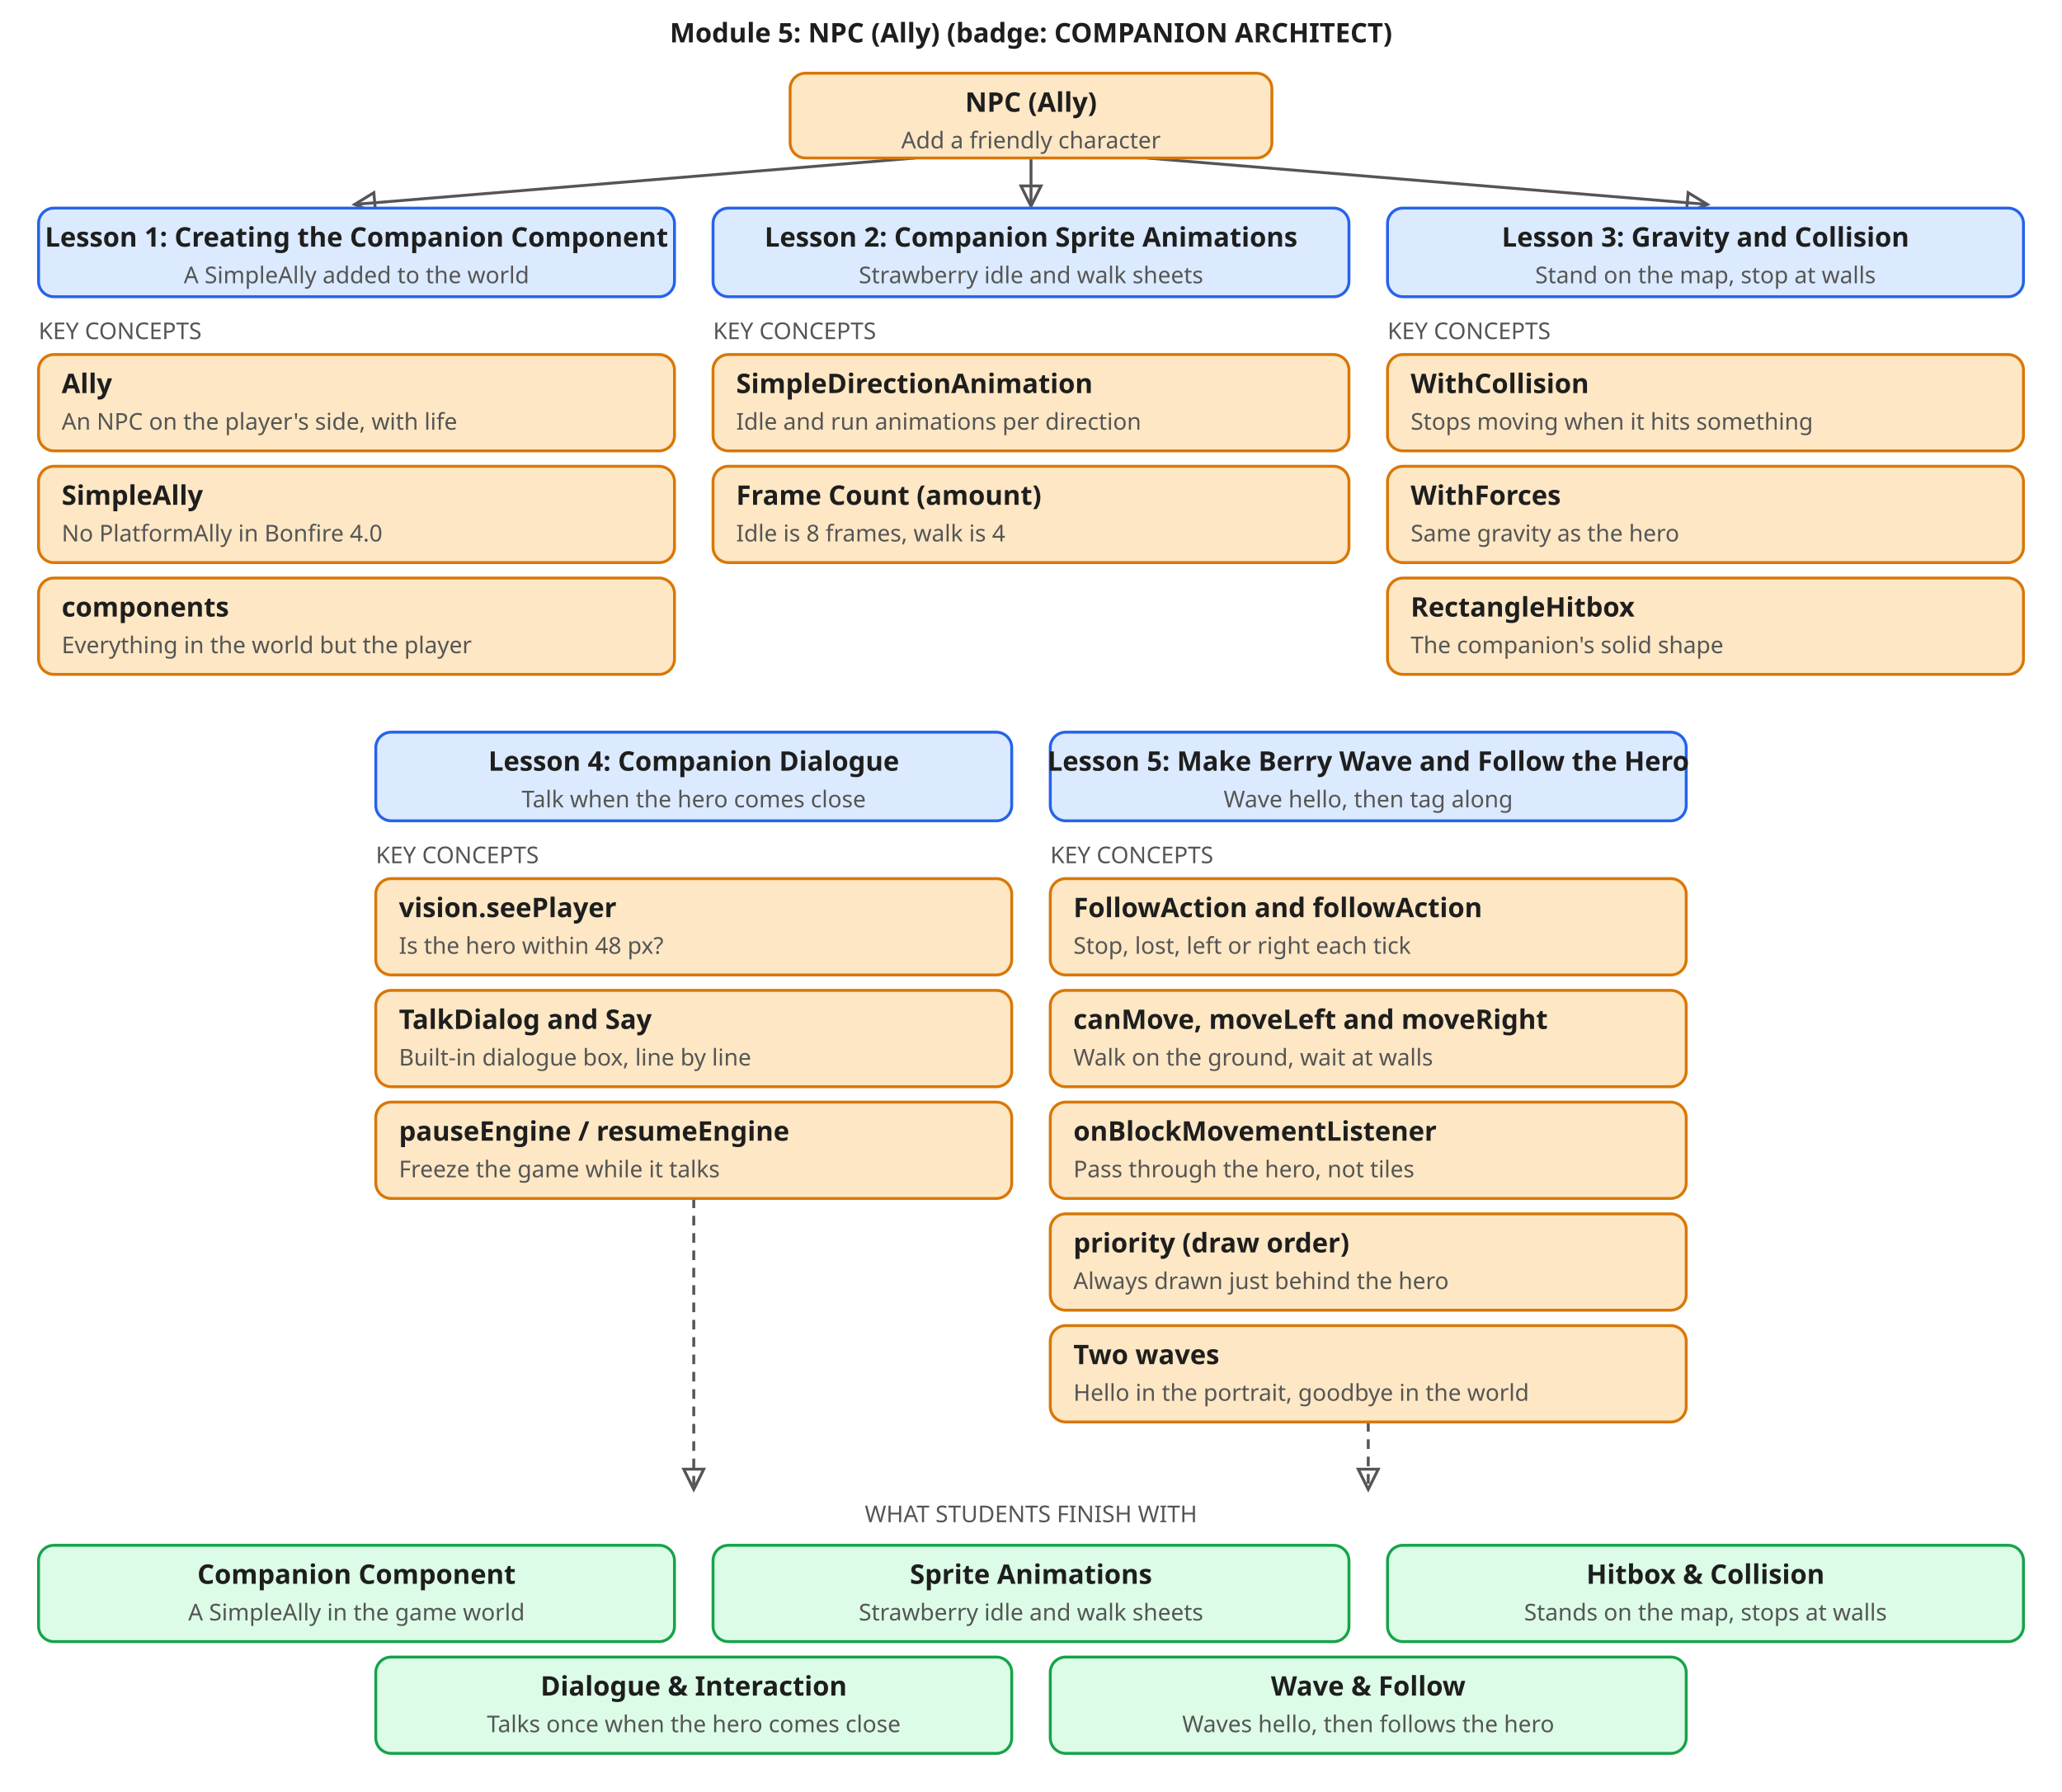
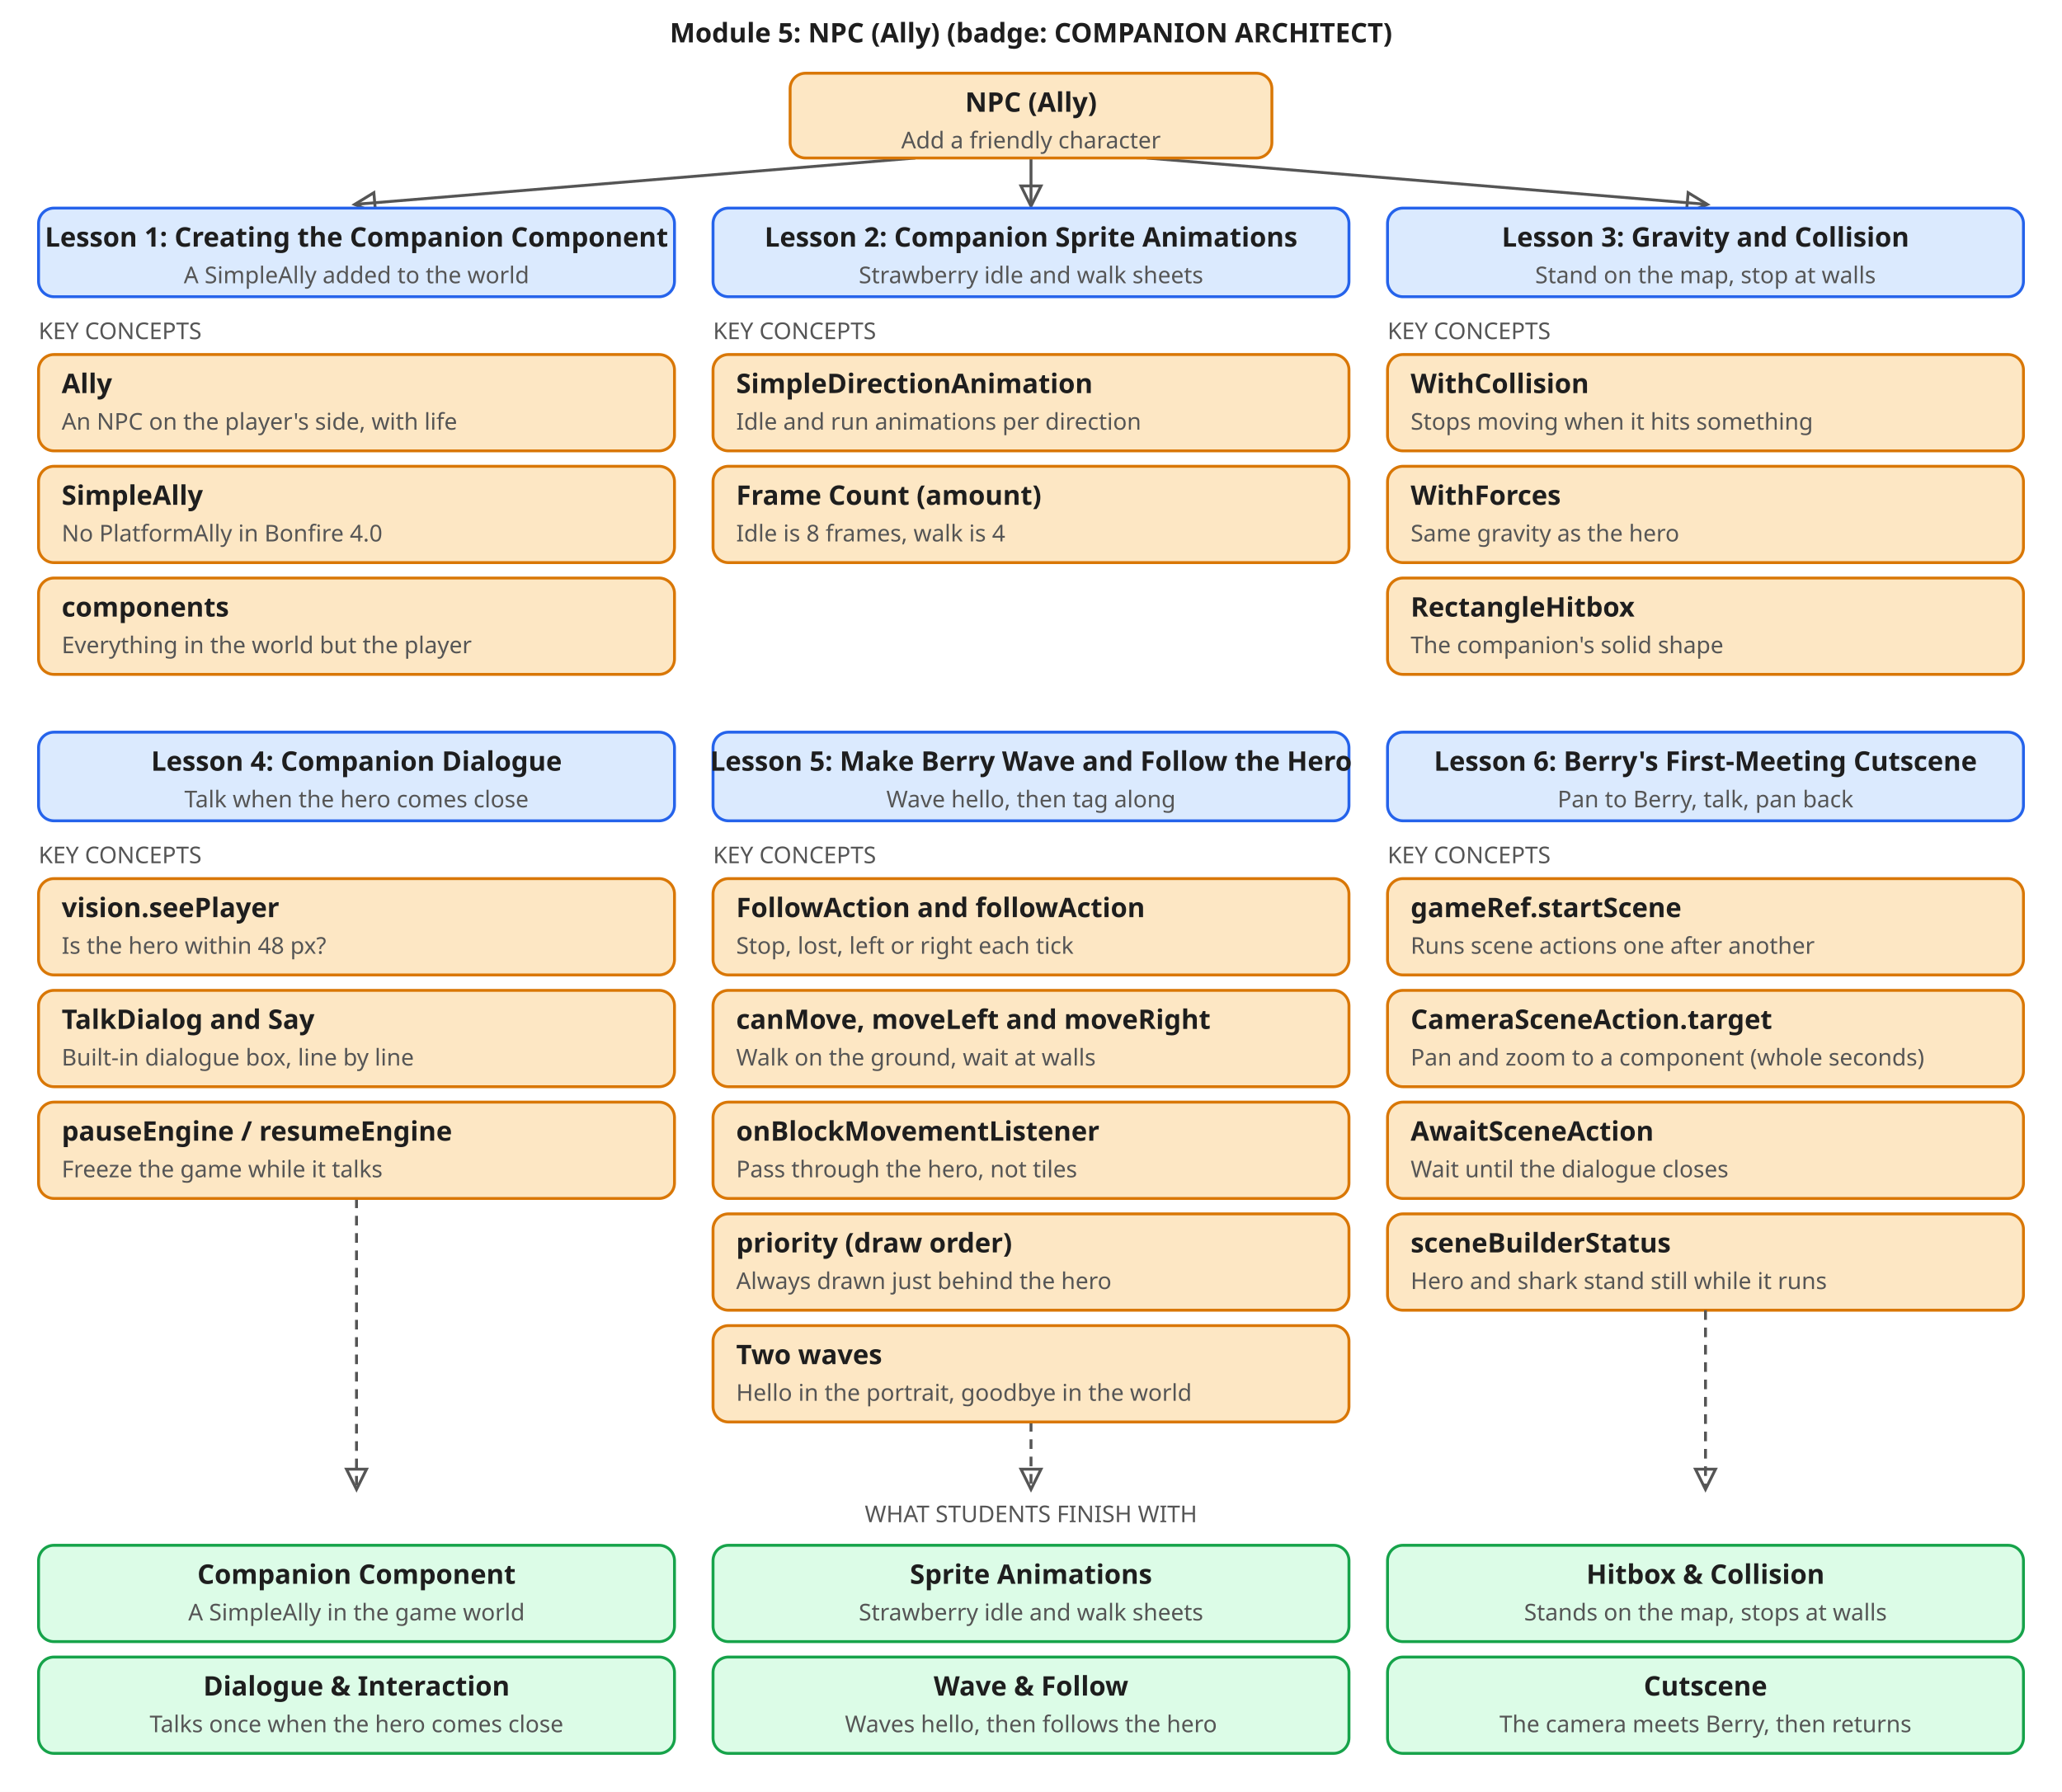
<svg xmlns="http://www.w3.org/2000/svg" viewBox="0 0 1070 930" width="1070" height="930">
  <rect width="1070" height="930" fill="#ffffff" />
  <line x1="475" y1="82" x2="185" y2="106" stroke="#555555" stroke-width="1.5" />
  <polygon points="184.0,106.1 194.0,100.0 194.9,110.5" fill="none" stroke="#555555" stroke-width="1.5" />
  <line x1="535" y1="82" x2="535" y2="106" stroke="#555555" stroke-width="1.5" />
  <polygon points="535.0,107.0 529.8,96.5 540.2,96.5" fill="none" stroke="#555555" stroke-width="1.5" />
  <line x1="595" y1="82" x2="885" y2="106" stroke="#555555" stroke-width="1.5" />
  <polygon points="886.0,106.1 875.1,110.5 876.0,100.0" fill="none" stroke="#555555" stroke-width="1.5" />
-   <line x1="360" y1="622" x2="360" y2="772" stroke="#555555" stroke-width="1.5" stroke-dasharray="5 4" />
-   <polygon points="360.0,773.0 354.8,762.5 365.2,762.5" fill="none" stroke="#555555" stroke-width="1.5" />
-   <line x1="710" y1="738" x2="710" y2="772" stroke="#555555" stroke-width="1.5" stroke-dasharray="5 4" />
-   <polygon points="710.0,773.0 704.8,762.5 715.2,762.5" fill="none" stroke="#555555" stroke-width="1.5" />
+   <line x1="185" y1="622" x2="185" y2="772" stroke="#555555" stroke-width="1.5" stroke-dasharray="5 4" />
+   <polygon points="185.0,773.0 179.8,762.5 190.2,762.5" fill="none" stroke="#555555" stroke-width="1.5" />
+   <line x1="535" y1="738" x2="535" y2="772" stroke="#555555" stroke-width="1.5" stroke-dasharray="5 4" />
+   <polygon points="535.0,773.0 529.8,762.5 540.2,762.5" fill="none" stroke="#555555" stroke-width="1.5" />
  <text x="535" y="22" text-anchor="middle" font-family="sans-serif" font-size="14" font-weight="600" fill="#1e1e1e">Module 5: NPC (Ally) (badge: COMPANION ARCHITECT)</text>
  <text x="20" y="176" text-anchor="start" font-family="sans-serif" font-size="12" fill="#555555">KEY CONCEPTS</text>
  <text x="370" y="176" text-anchor="start" font-family="sans-serif" font-size="12" fill="#555555">KEY CONCEPTS</text>
  <text x="720" y="176" text-anchor="start" font-family="sans-serif" font-size="12" fill="#555555">KEY CONCEPTS</text>
-   <text x="195" y="448" text-anchor="start" font-family="sans-serif" font-size="12" fill="#555555">KEY CONCEPTS</text>
-   <text x="545" y="448" text-anchor="start" font-family="sans-serif" font-size="12" fill="#555555">KEY CONCEPTS</text>
+   <text x="20" y="448" text-anchor="start" font-family="sans-serif" font-size="12" fill="#555555">KEY CONCEPTS</text>
+   <text x="370" y="448" text-anchor="start" font-family="sans-serif" font-size="12" fill="#555555">KEY CONCEPTS</text>
  <text x="535" y="790" text-anchor="middle" font-family="sans-serif" font-size="12" fill="#555555">WHAT STUDENTS FINISH WITH</text>
  <rect x="410" y="38" width="250" height="44" rx="8" fill="#fde7c4" stroke="#d97706" stroke-width="1.5" />
  <text x="535" y="58" text-anchor="middle" font-family="sans-serif" font-size="14" font-weight="600" fill="#1e1e1e">NPC (Ally)</text>
  <text x="535" y="77" text-anchor="middle" font-family="sans-serif" font-size="12" fill="#555555">Add a friendly character</text>
  <rect x="20" y="108" width="330" height="46" rx="8" fill="#dbeafe" stroke="#2563eb" stroke-width="1.5" />
  <text x="185" y="128" text-anchor="middle" font-family="sans-serif" font-size="14" font-weight="600" fill="#1e1e1e">Lesson 1: Creating the Companion Component</text>
  <text x="185" y="147" text-anchor="middle" font-family="sans-serif" font-size="12" fill="#555555">A SimpleAlly added to the world</text>
  <rect x="20" y="184" width="330" height="50" rx="8" fill="#fde7c4" stroke="#d97706" stroke-width="1.5" />
  <text x="32" y="204" text-anchor="start" font-family="sans-serif" font-size="14" font-weight="600" fill="#1e1e1e">Ally</text>
  <text x="32" y="223" text-anchor="start" font-family="sans-serif" font-size="12" fill="#555555">An NPC on the player's side, with life</text>
  <rect x="20" y="242" width="330" height="50" rx="8" fill="#fde7c4" stroke="#d97706" stroke-width="1.5" />
  <text x="32" y="262" text-anchor="start" font-family="sans-serif" font-size="14" font-weight="600" fill="#1e1e1e">SimpleAlly</text>
  <text x="32" y="281" text-anchor="start" font-family="sans-serif" font-size="12" fill="#555555">No PlatformAlly in Bonfire 4.0</text>
  <rect x="20" y="300" width="330" height="50" rx="8" fill="#fde7c4" stroke="#d97706" stroke-width="1.5" />
  <text x="32" y="320" text-anchor="start" font-family="sans-serif" font-size="14" font-weight="600" fill="#1e1e1e">components</text>
  <text x="32" y="339" text-anchor="start" font-family="sans-serif" font-size="12" fill="#555555">Everything in the world but the player</text>
  <rect x="370" y="108" width="330" height="46" rx="8" fill="#dbeafe" stroke="#2563eb" stroke-width="1.5" />
  <text x="535" y="128" text-anchor="middle" font-family="sans-serif" font-size="14" font-weight="600" fill="#1e1e1e">Lesson 2: Companion Sprite Animations</text>
  <text x="535" y="147" text-anchor="middle" font-family="sans-serif" font-size="12" fill="#555555">Strawberry idle and walk sheets</text>
  <rect x="370" y="184" width="330" height="50" rx="8" fill="#fde7c4" stroke="#d97706" stroke-width="1.5" />
  <text x="382" y="204" text-anchor="start" font-family="sans-serif" font-size="14" font-weight="600" fill="#1e1e1e">SimpleDirectionAnimation</text>
  <text x="382" y="223" text-anchor="start" font-family="sans-serif" font-size="12" fill="#555555">Idle and run animations per direction</text>
  <rect x="370" y="242" width="330" height="50" rx="8" fill="#fde7c4" stroke="#d97706" stroke-width="1.5" />
  <text x="382" y="262" text-anchor="start" font-family="sans-serif" font-size="14" font-weight="600" fill="#1e1e1e">Frame Count (amount)</text>
  <text x="382" y="281" text-anchor="start" font-family="sans-serif" font-size="12" fill="#555555">Idle is 8 frames, walk is 4</text>
  <rect x="720" y="108" width="330" height="46" rx="8" fill="#dbeafe" stroke="#2563eb" stroke-width="1.5" />
  <text x="885" y="128" text-anchor="middle" font-family="sans-serif" font-size="14" font-weight="600" fill="#1e1e1e">Lesson 3: Gravity and Collision</text>
  <text x="885" y="147" text-anchor="middle" font-family="sans-serif" font-size="12" fill="#555555">Stand on the map, stop at walls</text>
  <rect x="720" y="184" width="330" height="50" rx="8" fill="#fde7c4" stroke="#d97706" stroke-width="1.5" />
  <text x="732" y="204" text-anchor="start" font-family="sans-serif" font-size="14" font-weight="600" fill="#1e1e1e">WithCollision</text>
  <text x="732" y="223" text-anchor="start" font-family="sans-serif" font-size="12" fill="#555555">Stops moving when it hits something</text>
  <rect x="720" y="242" width="330" height="50" rx="8" fill="#fde7c4" stroke="#d97706" stroke-width="1.5" />
  <text x="732" y="262" text-anchor="start" font-family="sans-serif" font-size="14" font-weight="600" fill="#1e1e1e">WithForces</text>
  <text x="732" y="281" text-anchor="start" font-family="sans-serif" font-size="12" fill="#555555">Same gravity as the hero</text>
  <rect x="720" y="300" width="330" height="50" rx="8" fill="#fde7c4" stroke="#d97706" stroke-width="1.5" />
  <text x="732" y="320" text-anchor="start" font-family="sans-serif" font-size="14" font-weight="600" fill="#1e1e1e">RectangleHitbox</text>
  <text x="732" y="339" text-anchor="start" font-family="sans-serif" font-size="12" fill="#555555">The companion's solid shape</text>
-   <rect x="195" y="380" width="330" height="46" rx="8" fill="#dbeafe" stroke="#2563eb" stroke-width="1.5" />
-   <text x="360" y="400" text-anchor="middle" font-family="sans-serif" font-size="14" font-weight="600" fill="#1e1e1e">Lesson 4: Companion Dialogue</text>
-   <text x="360" y="419" text-anchor="middle" font-family="sans-serif" font-size="12" fill="#555555">Talk when the hero comes close</text>
-   <rect x="195" y="456" width="330" height="50" rx="8" fill="#fde7c4" stroke="#d97706" stroke-width="1.5" />
-   <text x="207" y="476" text-anchor="start" font-family="sans-serif" font-size="14" font-weight="600" fill="#1e1e1e">vision.seePlayer</text>
-   <text x="207" y="495" text-anchor="start" font-family="sans-serif" font-size="12" fill="#555555">Is the hero within 48 px?</text>
-   <rect x="195" y="514" width="330" height="50" rx="8" fill="#fde7c4" stroke="#d97706" stroke-width="1.5" />
-   <text x="207" y="534" text-anchor="start" font-family="sans-serif" font-size="14" font-weight="600" fill="#1e1e1e">TalkDialog and Say</text>
-   <text x="207" y="553" text-anchor="start" font-family="sans-serif" font-size="12" fill="#555555">Built-in dialogue box, line by line</text>
-   <rect x="195" y="572" width="330" height="50" rx="8" fill="#fde7c4" stroke="#d97706" stroke-width="1.5" />
-   <text x="207" y="592" text-anchor="start" font-family="sans-serif" font-size="14" font-weight="600" fill="#1e1e1e">pauseEngine / resumeEngine</text>
-   <text x="207" y="611" text-anchor="start" font-family="sans-serif" font-size="12" fill="#555555">Freeze the game while it talks</text>
-   <rect x="545" y="380" width="330" height="46" rx="8" fill="#dbeafe" stroke="#2563eb" stroke-width="1.5" />
-   <text x="710" y="400" text-anchor="middle" font-family="sans-serif" font-size="14" font-weight="600" fill="#1e1e1e">Lesson 5: Make Berry Wave and Follow the Hero</text>
-   <text x="710" y="419" text-anchor="middle" font-family="sans-serif" font-size="12" fill="#555555">Wave hello, then tag along</text>
-   <rect x="545" y="456" width="330" height="50" rx="8" fill="#fde7c4" stroke="#d97706" stroke-width="1.5" />
-   <text x="557" y="476" text-anchor="start" font-family="sans-serif" font-size="14" font-weight="600" fill="#1e1e1e">FollowAction and followAction</text>
-   <text x="557" y="495" text-anchor="start" font-family="sans-serif" font-size="12" fill="#555555">Stop, lost, left or right each tick</text>
-   <rect x="545" y="514" width="330" height="50" rx="8" fill="#fde7c4" stroke="#d97706" stroke-width="1.5" />
-   <text x="557" y="534" text-anchor="start" font-family="sans-serif" font-size="14" font-weight="600" fill="#1e1e1e">canMove, moveLeft and moveRight</text>
-   <text x="557" y="553" text-anchor="start" font-family="sans-serif" font-size="12" fill="#555555">Walk on the ground, wait at walls</text>
-   <rect x="545" y="572" width="330" height="50" rx="8" fill="#fde7c4" stroke="#d97706" stroke-width="1.5" />
-   <text x="557" y="592" text-anchor="start" font-family="sans-serif" font-size="14" font-weight="600" fill="#1e1e1e">onBlockMovementListener</text>
-   <text x="557" y="611" text-anchor="start" font-family="sans-serif" font-size="12" fill="#555555">Pass through the hero, not tiles</text>
-   <rect x="545" y="630" width="330" height="50" rx="8" fill="#fde7c4" stroke="#d97706" stroke-width="1.5" />
-   <text x="557" y="650" text-anchor="start" font-family="sans-serif" font-size="14" font-weight="600" fill="#1e1e1e">priority (draw order)</text>
-   <text x="557" y="669" text-anchor="start" font-family="sans-serif" font-size="12" fill="#555555">Always drawn just behind the hero</text>
-   <rect x="545" y="688" width="330" height="50" rx="8" fill="#fde7c4" stroke="#d97706" stroke-width="1.5" />
-   <text x="557" y="708" text-anchor="start" font-family="sans-serif" font-size="14" font-weight="600" fill="#1e1e1e">Two waves</text>
-   <text x="557" y="727" text-anchor="start" font-family="sans-serif" font-size="12" fill="#555555">Hello in the portrait, goodbye in the world</text>
+   <rect x="20" y="380" width="330" height="46" rx="8" fill="#dbeafe" stroke="#2563eb" stroke-width="1.5" />
+   <text x="185" y="400" text-anchor="middle" font-family="sans-serif" font-size="14" font-weight="600" fill="#1e1e1e">Lesson 4: Companion Dialogue</text>
+   <text x="185" y="419" text-anchor="middle" font-family="sans-serif" font-size="12" fill="#555555">Talk when the hero comes close</text>
+   <rect x="20" y="456" width="330" height="50" rx="8" fill="#fde7c4" stroke="#d97706" stroke-width="1.5" />
+   <text x="32" y="476" text-anchor="start" font-family="sans-serif" font-size="14" font-weight="600" fill="#1e1e1e">vision.seePlayer</text>
+   <text x="32" y="495" text-anchor="start" font-family="sans-serif" font-size="12" fill="#555555">Is the hero within 48 px?</text>
+   <rect x="20" y="514" width="330" height="50" rx="8" fill="#fde7c4" stroke="#d97706" stroke-width="1.5" />
+   <text x="32" y="534" text-anchor="start" font-family="sans-serif" font-size="14" font-weight="600" fill="#1e1e1e">TalkDialog and Say</text>
+   <text x="32" y="553" text-anchor="start" font-family="sans-serif" font-size="12" fill="#555555">Built-in dialogue box, line by line</text>
+   <rect x="20" y="572" width="330" height="50" rx="8" fill="#fde7c4" stroke="#d97706" stroke-width="1.5" />
+   <text x="32" y="592" text-anchor="start" font-family="sans-serif" font-size="14" font-weight="600" fill="#1e1e1e">pauseEngine / resumeEngine</text>
+   <text x="32" y="611" text-anchor="start" font-family="sans-serif" font-size="12" fill="#555555">Freeze the game while it talks</text>
+   <rect x="370" y="380" width="330" height="46" rx="8" fill="#dbeafe" stroke="#2563eb" stroke-width="1.5" />
+   <text x="535" y="400" text-anchor="middle" font-family="sans-serif" font-size="14" font-weight="600" fill="#1e1e1e">Lesson 5: Make Berry Wave and Follow the Hero</text>
+   <text x="535" y="419" text-anchor="middle" font-family="sans-serif" font-size="12" fill="#555555">Wave hello, then tag along</text>
+   <rect x="370" y="456" width="330" height="50" rx="8" fill="#fde7c4" stroke="#d97706" stroke-width="1.5" />
+   <text x="382" y="476" text-anchor="start" font-family="sans-serif" font-size="14" font-weight="600" fill="#1e1e1e">FollowAction and followAction</text>
+   <text x="382" y="495" text-anchor="start" font-family="sans-serif" font-size="12" fill="#555555">Stop, lost, left or right each tick</text>
+   <rect x="370" y="514" width="330" height="50" rx="8" fill="#fde7c4" stroke="#d97706" stroke-width="1.5" />
+   <text x="382" y="534" text-anchor="start" font-family="sans-serif" font-size="14" font-weight="600" fill="#1e1e1e">canMove, moveLeft and moveRight</text>
+   <text x="382" y="553" text-anchor="start" font-family="sans-serif" font-size="12" fill="#555555">Walk on the ground, wait at walls</text>
+   <rect x="370" y="572" width="330" height="50" rx="8" fill="#fde7c4" stroke="#d97706" stroke-width="1.5" />
+   <text x="382" y="592" text-anchor="start" font-family="sans-serif" font-size="14" font-weight="600" fill="#1e1e1e">onBlockMovementListener</text>
+   <text x="382" y="611" text-anchor="start" font-family="sans-serif" font-size="12" fill="#555555">Pass through the hero, not tiles</text>
+   <rect x="370" y="630" width="330" height="50" rx="8" fill="#fde7c4" stroke="#d97706" stroke-width="1.5" />
+   <text x="382" y="650" text-anchor="start" font-family="sans-serif" font-size="14" font-weight="600" fill="#1e1e1e">priority (draw order)</text>
+   <text x="382" y="669" text-anchor="start" font-family="sans-serif" font-size="12" fill="#555555">Always drawn just behind the hero</text>
+   <rect x="370" y="688" width="330" height="50" rx="8" fill="#fde7c4" stroke="#d97706" stroke-width="1.5" />
+   <text x="382" y="708" text-anchor="start" font-family="sans-serif" font-size="14" font-weight="600" fill="#1e1e1e">Two waves</text>
+   <text x="382" y="727" text-anchor="start" font-family="sans-serif" font-size="12" fill="#555555">Hello in the portrait, goodbye in the world</text>
  <rect x="20" y="802" width="330" height="50" rx="8" fill="#dcfce7" stroke="#16a34a" stroke-width="1.5" />
  <text x="185" y="822" text-anchor="middle" font-family="sans-serif" font-size="14" font-weight="600" fill="#1e1e1e">Companion Component</text>
  <text x="185" y="841" text-anchor="middle" font-family="sans-serif" font-size="12" fill="#555555">A SimpleAlly in the game world</text>
  <rect x="370" y="802" width="330" height="50" rx="8" fill="#dcfce7" stroke="#16a34a" stroke-width="1.5" />
  <text x="535" y="822" text-anchor="middle" font-family="sans-serif" font-size="14" font-weight="600" fill="#1e1e1e">Sprite Animations</text>
  <text x="535" y="841" text-anchor="middle" font-family="sans-serif" font-size="12" fill="#555555">Strawberry idle and walk sheets</text>
  <rect x="720" y="802" width="330" height="50" rx="8" fill="#dcfce7" stroke="#16a34a" stroke-width="1.5" />
  <text x="885" y="822" text-anchor="middle" font-family="sans-serif" font-size="14" font-weight="600" fill="#1e1e1e">Hitbox &amp; Collision</text>
  <text x="885" y="841" text-anchor="middle" font-family="sans-serif" font-size="12" fill="#555555">Stands on the map, stops at walls</text>
-   <rect x="195" y="860" width="330" height="50" rx="8" fill="#dcfce7" stroke="#16a34a" stroke-width="1.5" />
-   <text x="360" y="880" text-anchor="middle" font-family="sans-serif" font-size="14" font-weight="600" fill="#1e1e1e">Dialogue &amp; Interaction</text>
-   <text x="360" y="899" text-anchor="middle" font-family="sans-serif" font-size="12" fill="#555555">Talks once when the hero comes close</text>
-   <rect x="545" y="860" width="330" height="50" rx="8" fill="#dcfce7" stroke="#16a34a" stroke-width="1.5" />
-   <text x="710" y="880" text-anchor="middle" font-family="sans-serif" font-size="14" font-weight="600" fill="#1e1e1e">Wave &amp; Follow</text>
-   <text x="710" y="899" text-anchor="middle" font-family="sans-serif" font-size="12" fill="#555555">Waves hello, then follows the hero</text>
+   <rect x="20" y="860" width="330" height="50" rx="8" fill="#dcfce7" stroke="#16a34a" stroke-width="1.5" />
+   <text x="185" y="880" text-anchor="middle" font-family="sans-serif" font-size="14" font-weight="600" fill="#1e1e1e">Dialogue &amp; Interaction</text>
+   <text x="185" y="899" text-anchor="middle" font-family="sans-serif" font-size="12" fill="#555555">Talks once when the hero comes close</text>
+   <rect x="370" y="860" width="330" height="50" rx="8" fill="#dcfce7" stroke="#16a34a" stroke-width="1.5" />
+   <text x="535" y="880" text-anchor="middle" font-family="sans-serif" font-size="14" font-weight="600" fill="#1e1e1e">Wave &amp; Follow</text>
+   <text x="535" y="899" text-anchor="middle" font-family="sans-serif" font-size="12" fill="#555555">Waves hello, then follows the hero</text>
+   <rect x="720" y="380" width="330" height="46" rx="8" fill="#dbeafe" stroke="#2563eb" stroke-width="1.5" />
+   <text x="885" y="400" text-anchor="middle" font-family="sans-serif" font-size="14" font-weight="600" fill="#1e1e1e">Lesson 6: Berry's First-Meeting Cutscene</text>
+   <text x="885" y="419" text-anchor="middle" font-family="sans-serif" font-size="12" fill="#555555">Pan to Berry, talk, pan back</text>
+   <text x="720" y="448" text-anchor="start" font-family="sans-serif" font-size="12" fill="#555555">KEY CONCEPTS</text>
+   <rect x="720" y="456" width="330" height="50" rx="8" fill="#fde7c4" stroke="#d97706" stroke-width="1.5" />
+   <text x="732" y="476" text-anchor="start" font-family="sans-serif" font-size="14" font-weight="600" fill="#1e1e1e">gameRef.startScene</text>
+   <text x="732" y="495" text-anchor="start" font-family="sans-serif" font-size="12" fill="#555555">Runs scene actions one after another</text>
+   <rect x="720" y="514" width="330" height="50" rx="8" fill="#fde7c4" stroke="#d97706" stroke-width="1.5" />
+   <text x="732" y="534" text-anchor="start" font-family="sans-serif" font-size="14" font-weight="600" fill="#1e1e1e">CameraSceneAction.target</text>
+   <text x="732" y="553" text-anchor="start" font-family="sans-serif" font-size="12" fill="#555555">Pan and zoom to a component (whole seconds)</text>
+   <rect x="720" y="572" width="330" height="50" rx="8" fill="#fde7c4" stroke="#d97706" stroke-width="1.5" />
+   <text x="732" y="592" text-anchor="start" font-family="sans-serif" font-size="14" font-weight="600" fill="#1e1e1e">AwaitSceneAction</text>
+   <text x="732" y="611" text-anchor="start" font-family="sans-serif" font-size="12" fill="#555555">Wait until the dialogue closes</text>
+   <rect x="720" y="630" width="330" height="50" rx="8" fill="#fde7c4" stroke="#d97706" stroke-width="1.5" />
+   <text x="732" y="650" text-anchor="start" font-family="sans-serif" font-size="14" font-weight="600" fill="#1e1e1e">sceneBuilderStatus</text>
+   <text x="732" y="669" text-anchor="start" font-family="sans-serif" font-size="12" fill="#555555">Hero and shark stand still while it runs</text>
+   <line x1="885" y1="680" x2="885" y2="772" stroke="#555555" stroke-width="1.5" stroke-dasharray="5 4" />
+   <polygon points="885.0,773.0 879.8,762.5 890.2,762.5" fill="none" stroke="#555555" stroke-width="1.5" />
+   <rect x="720" y="860" width="330" height="50" rx="8" fill="#dcfce7" stroke="#16a34a" stroke-width="1.5" />
+   <text x="885" y="880" text-anchor="middle" font-family="sans-serif" font-size="14" font-weight="600" fill="#1e1e1e">Cutscene</text>
+   <text x="885" y="899" text-anchor="middle" font-family="sans-serif" font-size="12" fill="#555555">The camera meets Berry, then returns</text>
</svg>
